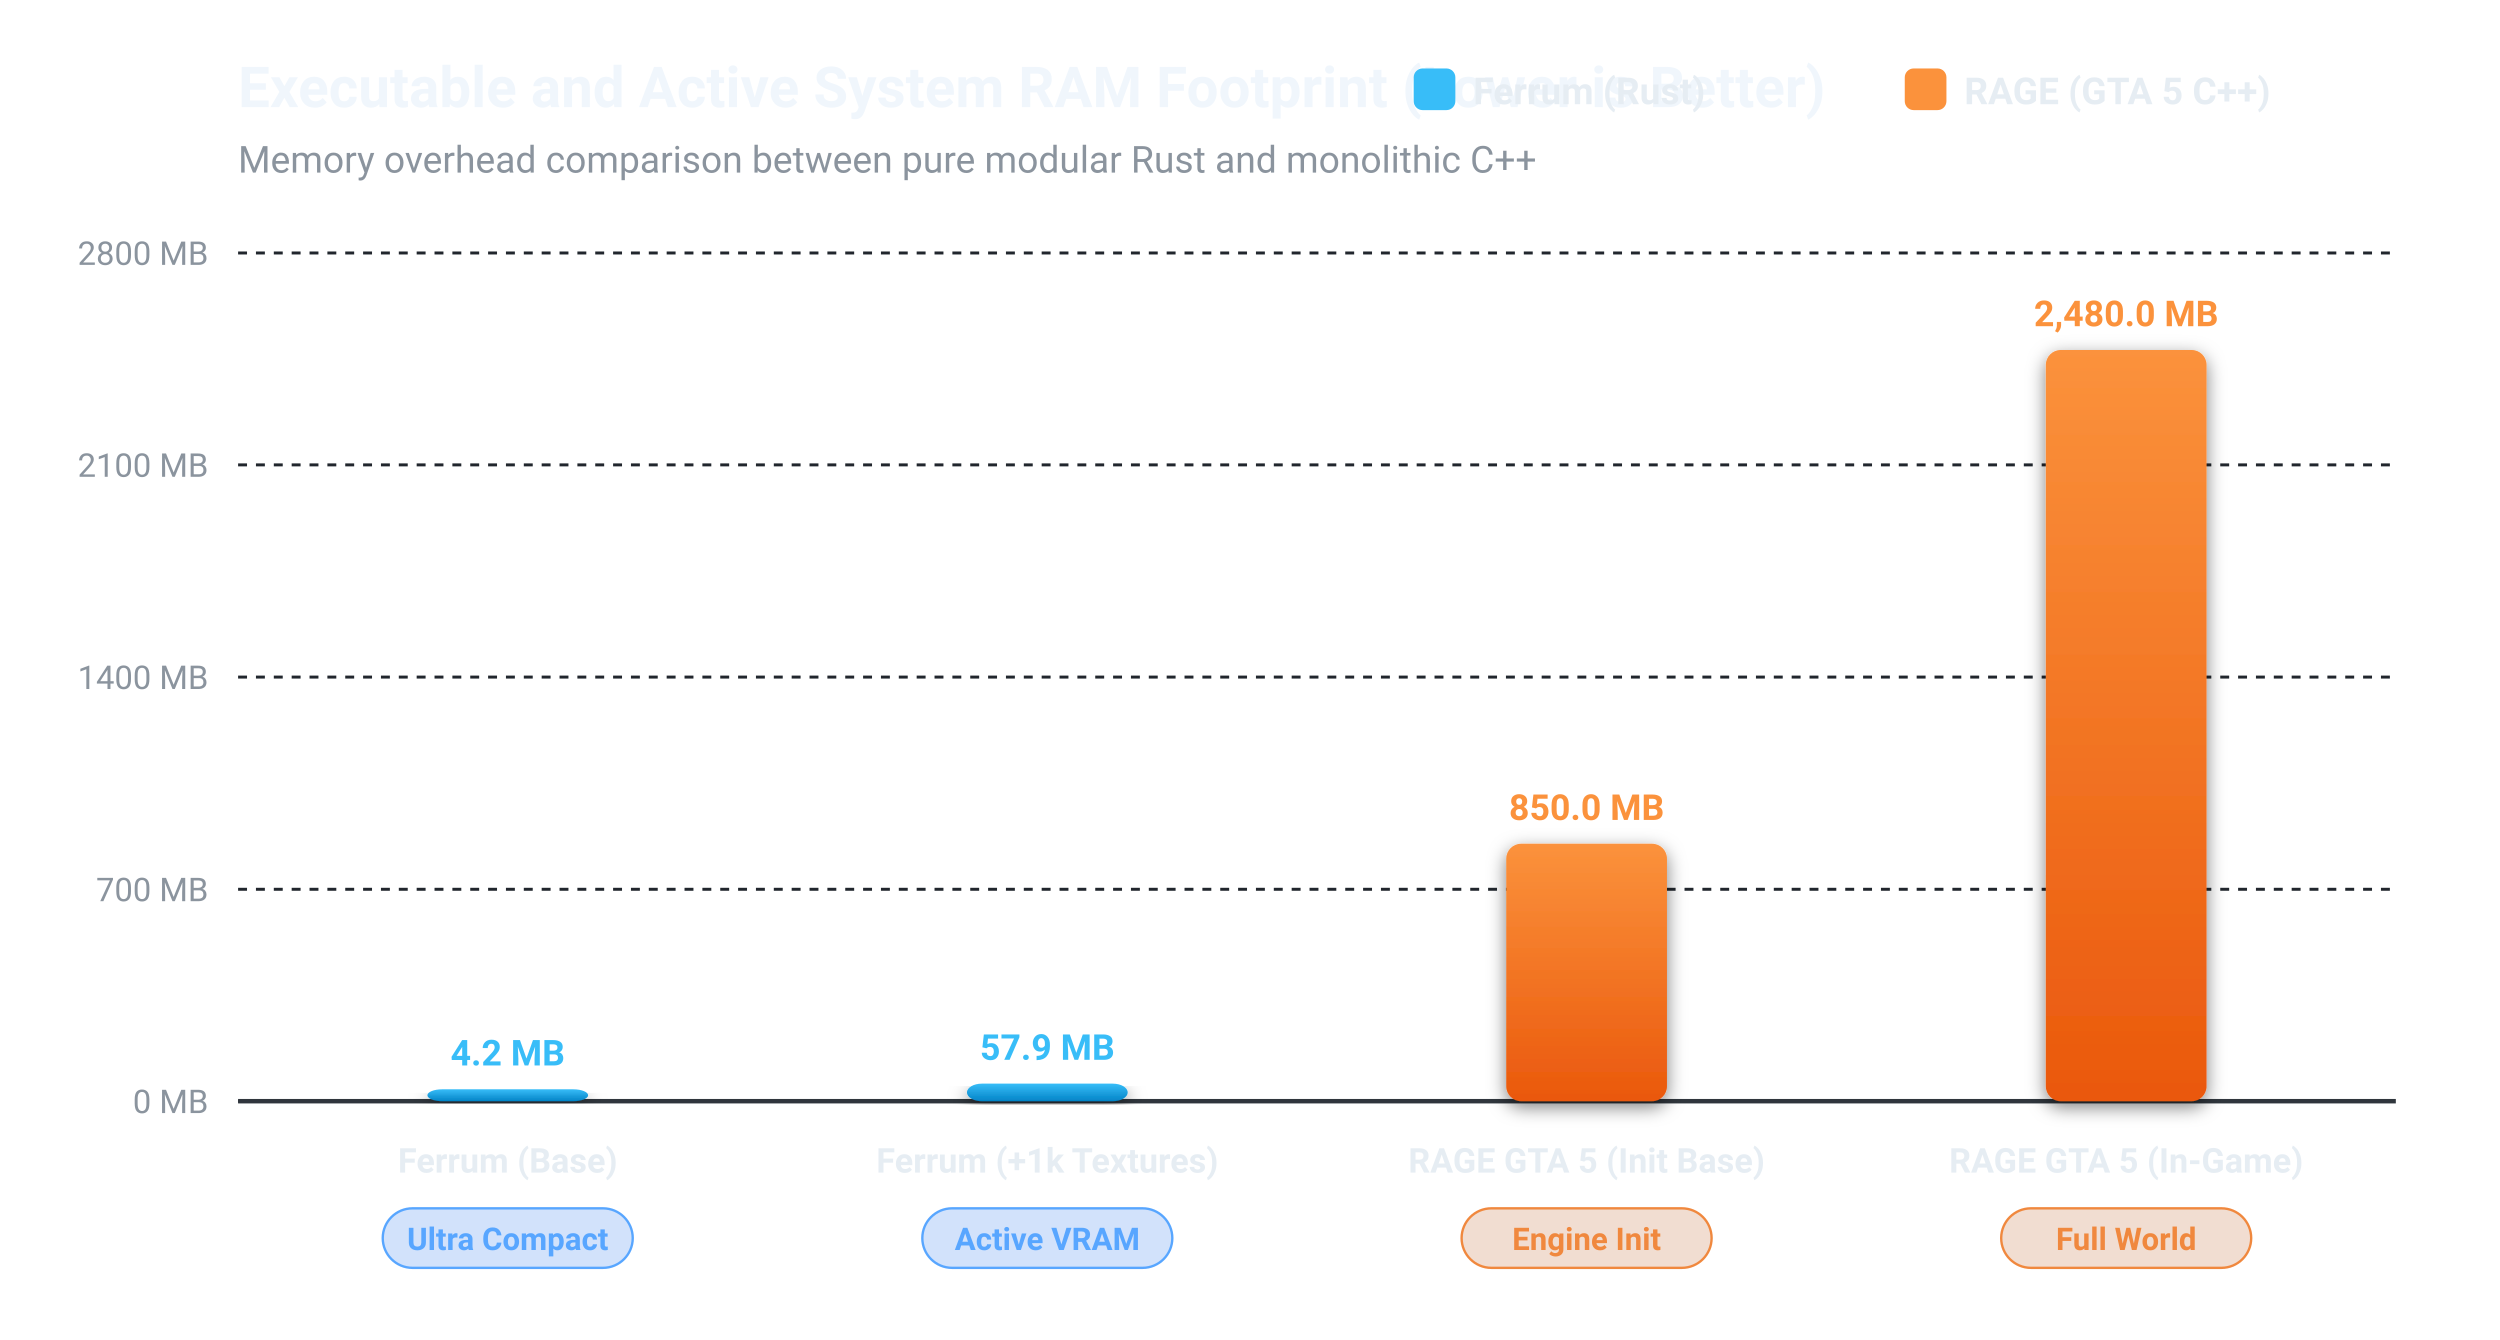
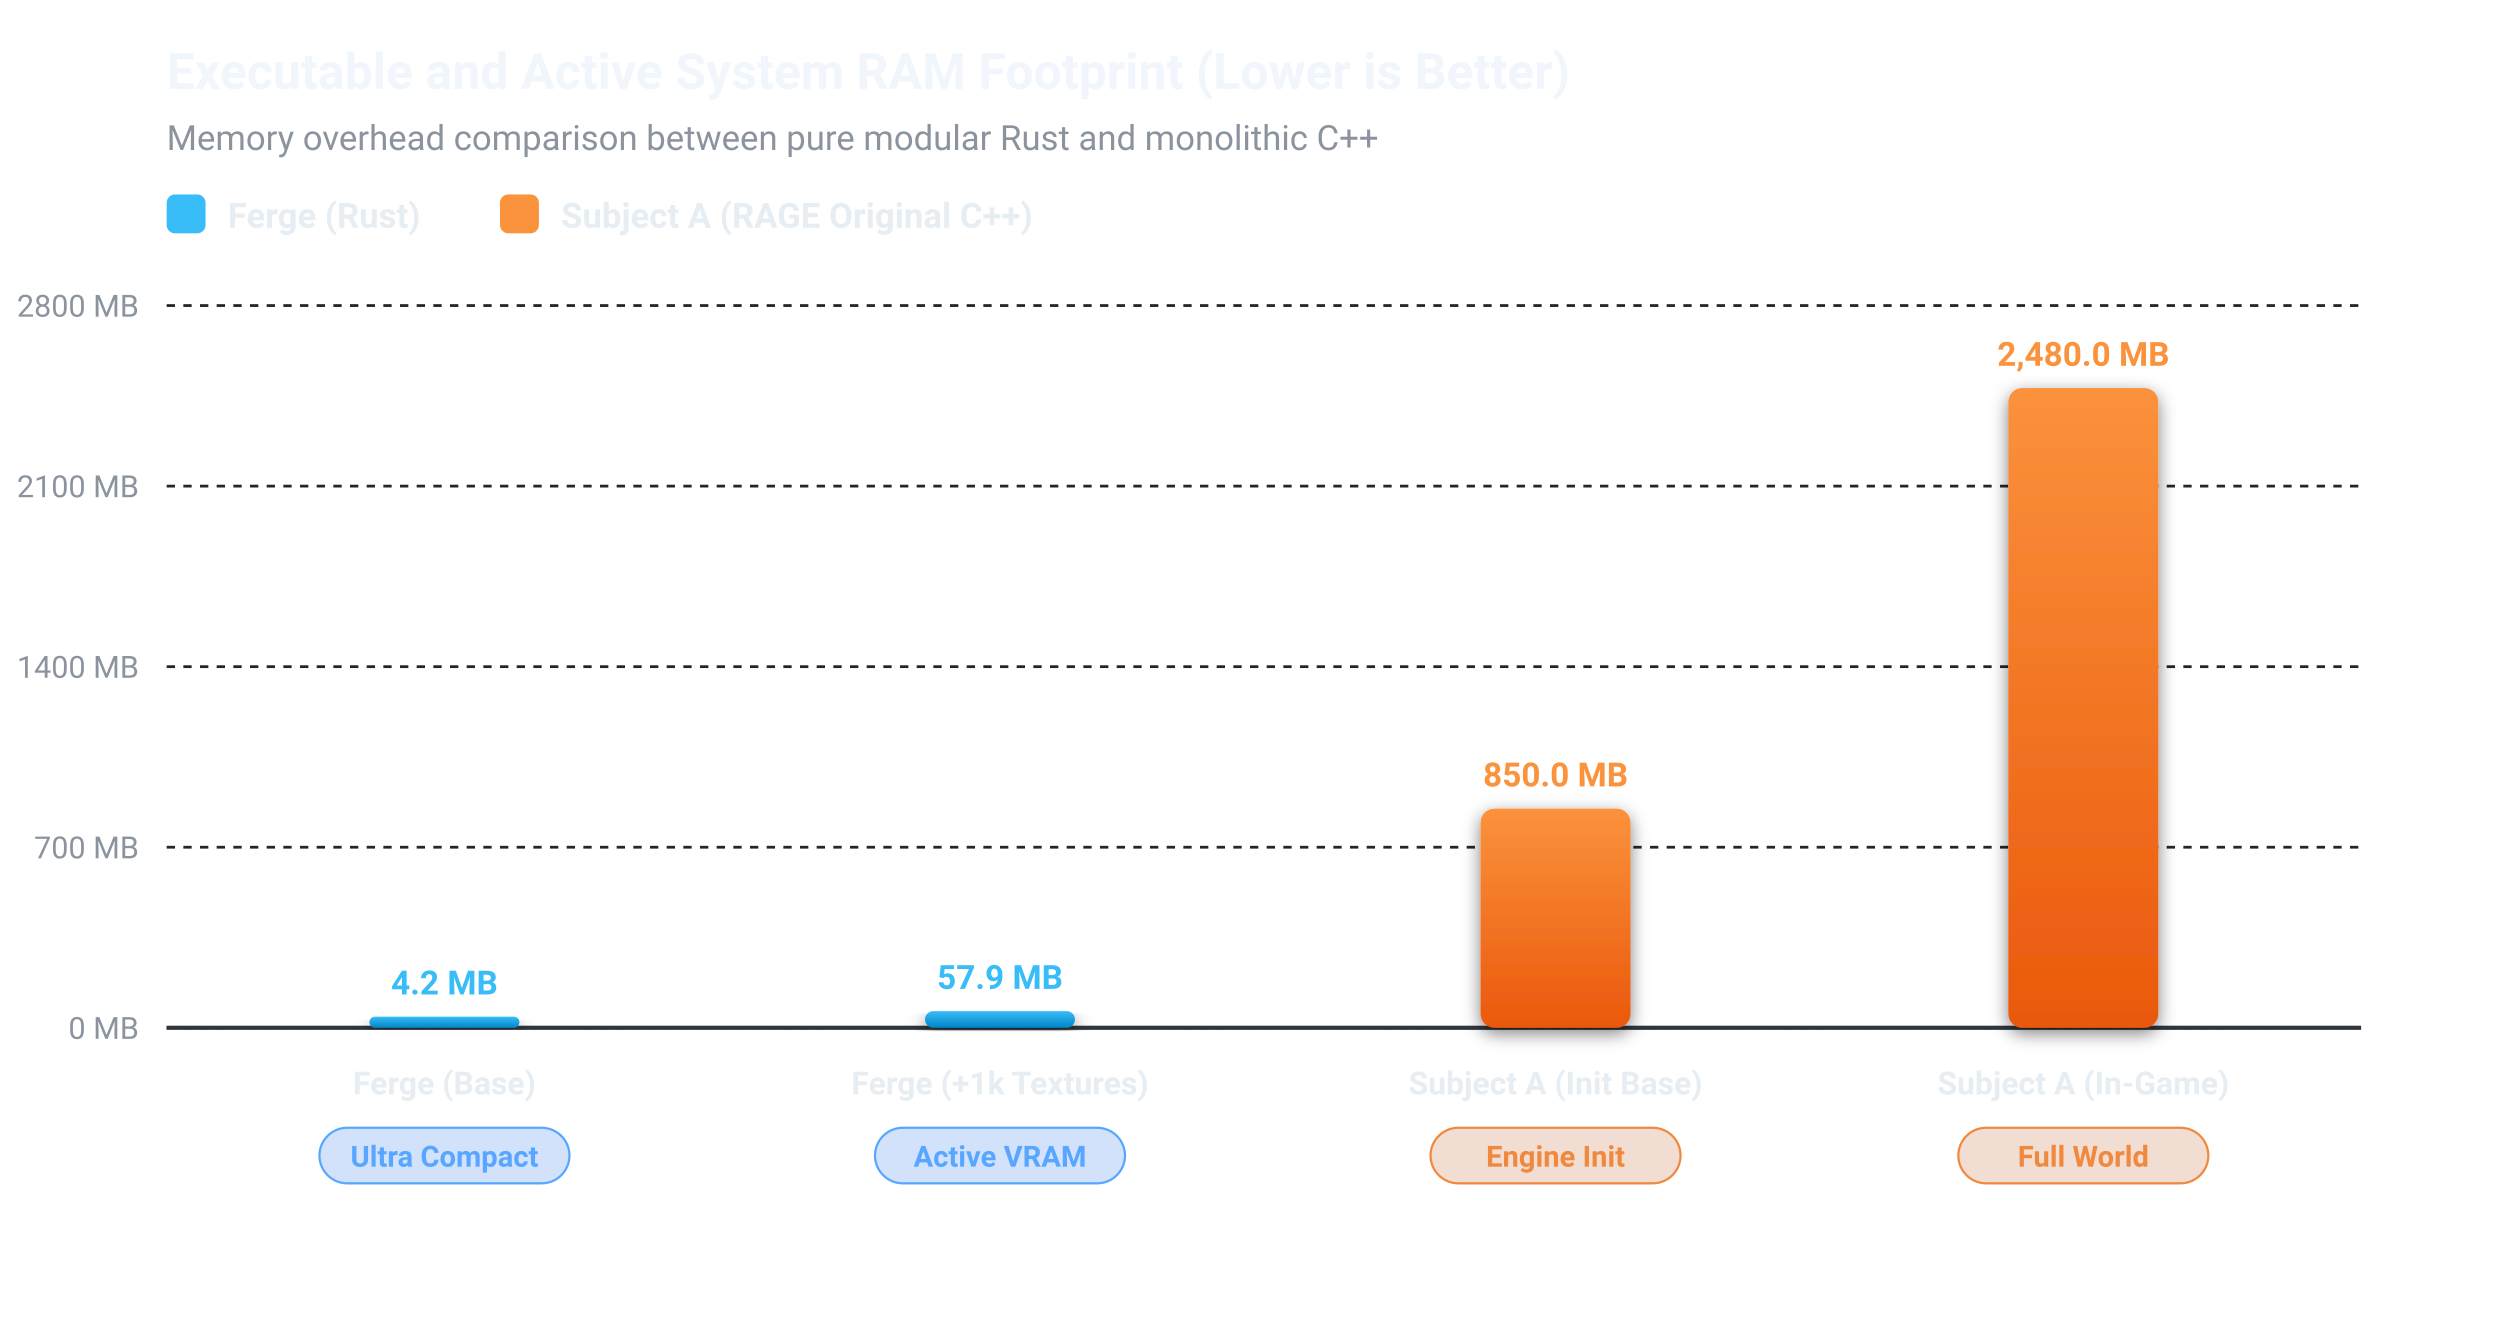
- <svg xmlns="http://www.w3.org/2000/svg" viewBox="0 0 840 450" width="100%" height="100%" style="background:#0d1117; font-family:-apple-system,BlinkMacSystemFont,'Segoe UI',Roboto,Helvetica,Arial,sans-serif; border-radius:12px; border:1px solid #30363d;">
+ <svg xmlns="http://www.w3.org/2000/svg" viewBox="0 0 900 480" width="100%" height="100%" style="background:#0d1117; font-family:-apple-system,BlinkMacSystemFont,'Segoe UI',Roboto,Helvetica,Arial,sans-serif; border-radius:12px; border:1px solid #30363d;">
  <defs>
    <linearGradient id="blueGrad" x1="0" y1="0" x2="0" y2="1">
      <stop offset="0%" stop-color="#38bdf8" />
      <stop offset="100%" stop-color="#0284c7" />
    </linearGradient>
    <linearGradient id="orangeGrad" x1="0" y1="0" x2="0" y2="1">
      <stop offset="0%" stop-color="#fb923c" />
      <stop offset="100%" stop-color="#ea580c" />
    </linearGradient>
    <filter id="glow" x="-20%" y="-20%" width="140%" height="140%">
      <feDropShadow dx="0" dy="2" stdDeviation="3" flood-color="#000000" flood-opacity="0.5" />
    </filter>
  </defs>
-   <text x="80" y="36" fill="#f0f6fc" font-size="19" font-weight="700">Executable and Active System RAM Footprint (Lower is Better)</text>
-   <text x="80" y="58" fill="#8b949e" font-size="12.5">Memory overhead comparison between pure modular Rust and monolithic C++</text>
-   <rect x="475" y="23" width="14" height="14" rx="3" fill="#38bdf8" />
-   <text x="495" y="35" fill="#e6edf3" font-size="12.5" font-weight="600">Ferrum (Rust)</text>
-   <rect x="640" y="23" width="14" height="14" rx="3" fill="#fb923c" />
-   <text x="660" y="35" fill="#e6edf3" font-size="12.5" font-weight="600">RAGE (GTA 5 C++)</text>
-   <line x1="80" y1="370.0" x2="805" y2="370.0" stroke="#21262d" stroke-width="1" stroke-dasharray="3,3" />
-   <text x="70" y="374.0" fill="#8b949e" font-size="11" text-anchor="end">0 MB</text>
-   <line x1="80" y1="298.8" x2="805" y2="298.8" stroke="#21262d" stroke-width="1" stroke-dasharray="3,3" />
-   <text x="70" y="302.8" fill="#8b949e" font-size="11" text-anchor="end">700 MB</text>
-   <line x1="80" y1="227.5" x2="805" y2="227.5" stroke="#21262d" stroke-width="1" stroke-dasharray="3,3" />
-   <text x="70" y="231.5" fill="#8b949e" font-size="11" text-anchor="end">1400 MB</text>
-   <line x1="80" y1="156.2" x2="805" y2="156.2" stroke="#21262d" stroke-width="1" stroke-dasharray="3,3" />
-   <text x="70" y="160.2" fill="#8b949e" font-size="11" text-anchor="end">2100 MB</text>
-   <line x1="80" y1="85.0" x2="805" y2="85.0" stroke="#21262d" stroke-width="1" stroke-dasharray="3,3" />
-   <text x="70" y="89.0" fill="#8b949e" font-size="11" text-anchor="end">2800 MB</text>
-   <line x1="80" y1="370" x2="805" y2="370" stroke="#30363d" stroke-width="1.5" />
-   <rect x="143.6" y="366.0" width="54.0" height="4.0" rx="5" fill="url(#blueGrad)" filter="url(#glow)" />
-   <text x="170.6" y="358.0" fill="#38bdf8" font-size="12" font-weight="700" text-anchor="middle">4.2 MB</text>
-   <text x="170.6" y="394" fill="#e6edf3" font-size="11.5" font-weight="600" text-anchor="middle">Ferrum (Base)</text>
-   <rect x="128.6" y="406" width="84" height="20" rx="10" fill="#1f6feb" fill-opacity="0.2" stroke="#58a6ff" stroke-width="0.8" />
-   <text x="170.6" y="420" fill="#58a6ff" font-size="10.5" font-weight="600" text-anchor="middle">Ultra Compact</text>
-   <rect x="324.9" y="364.1" width="54.0" height="5.9" rx="5" fill="url(#blueGrad)" filter="url(#glow)" />
-   <text x="351.9" y="356.1" fill="#38bdf8" font-size="12" font-weight="700" text-anchor="middle">57.9 MB</text>
-   <text x="351.9" y="394" fill="#e6edf3" font-size="11.5" font-weight="600" text-anchor="middle">Ferrum (+1k Textures)</text>
-   <rect x="309.9" y="406" width="84" height="20" rx="10" fill="#1f6feb" fill-opacity="0.2" stroke="#58a6ff" stroke-width="0.8" />
-   <text x="351.9" y="420" fill="#58a6ff" font-size="10.5" font-weight="600" text-anchor="middle">Active VRAM</text>
-   <rect x="506.1" y="283.5" width="54.0" height="86.5" rx="5" fill="url(#orangeGrad)" filter="url(#glow)" />
-   <text x="533.1" y="275.5" fill="#fb923c" font-size="12" font-weight="700" text-anchor="middle">850.0 MB</text>
-   <text x="533.1" y="394" fill="#e6edf3" font-size="11.5" font-weight="600" text-anchor="middle">RAGE GTA 5 (Init Base)</text>
-   <rect x="491.1" y="406" width="84" height="20" rx="10" fill="#bd561d" fill-opacity="0.2" stroke="#f0883e" stroke-width="0.8" />
-   <text x="533.1" y="420" fill="#f0883e" font-size="10.5" font-weight="600" text-anchor="middle">Engine Init</text>
-   <rect x="687.4" y="117.6" width="54.0" height="252.4" rx="5" fill="url(#orangeGrad)" filter="url(#glow)" />
-   <text x="714.4" y="109.6" fill="#fb923c" font-size="12" font-weight="700" text-anchor="middle">2,480.0 MB</text>
-   <text x="714.4" y="394" fill="#e6edf3" font-size="11.5" font-weight="600" text-anchor="middle">RAGE GTA 5 (In-Game)</text>
-   <rect x="672.4" y="406" width="84" height="20" rx="10" fill="#bd561d" fill-opacity="0.2" stroke="#f0883e" stroke-width="0.8" />
-   <text x="714.4" y="420" fill="#f0883e" font-size="10.5" font-weight="600" text-anchor="middle">Full World</text>
+   <text x="60" y="32" fill="#f0f6fc" font-size="18" font-weight="700">Executable and Active System RAM Footprint (Lower is Better)</text>
+   <text x="60" y="54" fill="#8b949e" font-size="12.5">Memory overhead comparison between pure modular Rust and monolithic C++</text>
+   <rect x="60" y="70" width="14" height="14" rx="3" fill="#38bdf8" />
+   <text x="82" y="82" fill="#e6edf3" font-size="12.5" font-weight="600">Ferge (Rust)</text>
+   <rect x="180" y="70" width="14" height="14" rx="3" fill="#fb923c" />
+   <text x="202" y="82" fill="#e6edf3" font-size="12.5" font-weight="600">Subject A (RAGE Original C++)</text>
+   <line x1="60" y1="370.0" x2="850" y2="370.0" stroke="#21262d" stroke-width="1" stroke-dasharray="3,3" />
+   <text x="50" y="374.0" fill="#8b949e" font-size="11" text-anchor="end">0 MB</text>
+   <line x1="60" y1="305.0" x2="850" y2="305.0" stroke="#21262d" stroke-width="1" stroke-dasharray="3,3" />
+   <text x="50" y="309.0" fill="#8b949e" font-size="11" text-anchor="end">700 MB</text>
+   <line x1="60" y1="240.0" x2="850" y2="240.0" stroke="#21262d" stroke-width="1" stroke-dasharray="3,3" />
+   <text x="50" y="244.0" fill="#8b949e" font-size="11" text-anchor="end">1400 MB</text>
+   <line x1="60" y1="175.0" x2="850" y2="175.0" stroke="#21262d" stroke-width="1" stroke-dasharray="3,3" />
+   <text x="50" y="179.0" fill="#8b949e" font-size="11" text-anchor="end">2100 MB</text>
+   <line x1="60" y1="110.0" x2="850" y2="110.0" stroke="#21262d" stroke-width="1" stroke-dasharray="3,3" />
+   <text x="50" y="114.0" fill="#8b949e" font-size="11" text-anchor="end">2800 MB</text>
+   <line x1="60" y1="370" x2="850" y2="370" stroke="#30363d" stroke-width="1.5" />
+   <rect x="133" y="366.0" width="54" height="4.0" rx="2" fill="url(#blueGrad)" filter="url(#glow)" />
+   <text x="160" y="358.0" fill="#38bdf8" font-size="12" font-weight="700" text-anchor="middle">4.2 MB</text>
+   <text x="160" y="394" fill="#e6edf3" font-size="11.5" font-weight="600" text-anchor="middle">Ferge (Base)</text>
+   <rect x="115" y="406" width="90" height="20" rx="10" fill="#1f6feb" fill-opacity="0.2" stroke="#58a6ff" stroke-width="0.8" />
+   <text x="160" y="420" fill="#58a6ff" font-size="10.5" font-weight="600" text-anchor="middle">Ultra Compact</text>
+   <rect x="333" y="364.0" width="54" height="6.0" rx="3" fill="url(#blueGrad)" filter="url(#glow)" />
+   <text x="360" y="356.0" fill="#38bdf8" font-size="12" font-weight="700" text-anchor="middle">57.9 MB</text>
+   <text x="360" y="394" fill="#e6edf3" font-size="11.5" font-weight="600" text-anchor="middle">Ferge (+1k Textures)</text>
+   <rect x="315" y="406" width="90" height="20" rx="10" fill="#1f6feb" fill-opacity="0.2" stroke="#58a6ff" stroke-width="0.8" />
+   <text x="360" y="420" fill="#58a6ff" font-size="10.5" font-weight="600" text-anchor="middle">Active VRAM</text>
+   <rect x="533" y="291.1" width="54" height="78.9" rx="5" fill="url(#orangeGrad)" filter="url(#glow)" />
+   <text x="560" y="283.1" fill="#fb923c" font-size="12" font-weight="700" text-anchor="middle">850.0 MB</text>
+   <text x="560" y="394" fill="#e6edf3" font-size="11.5" font-weight="600" text-anchor="middle">Subject A (Init Base)</text>
+   <rect x="515" y="406" width="90" height="20" rx="10" fill="#bd561d" fill-opacity="0.2" stroke="#f0883e" stroke-width="0.8" />
+   <text x="560" y="420" fill="#f0883e" font-size="10.5" font-weight="600" text-anchor="middle">Engine Init</text>
+   <rect x="723" y="139.7" width="54" height="230.3" rx="5" fill="url(#orangeGrad)" filter="url(#glow)" />
+   <text x="750" y="131.7" fill="#fb923c" font-size="12" font-weight="700" text-anchor="middle">2,480.0 MB</text>
+   <text x="750" y="394" fill="#e6edf3" font-size="11.5" font-weight="600" text-anchor="middle">Subject A (In-Game)</text>
+   <rect x="705" y="406" width="90" height="20" rx="10" fill="#bd561d" fill-opacity="0.2" stroke="#f0883e" stroke-width="0.8" />
+   <text x="750" y="420" fill="#f0883e" font-size="10.5" font-weight="600" text-anchor="middle">Full World</text>
</svg>
